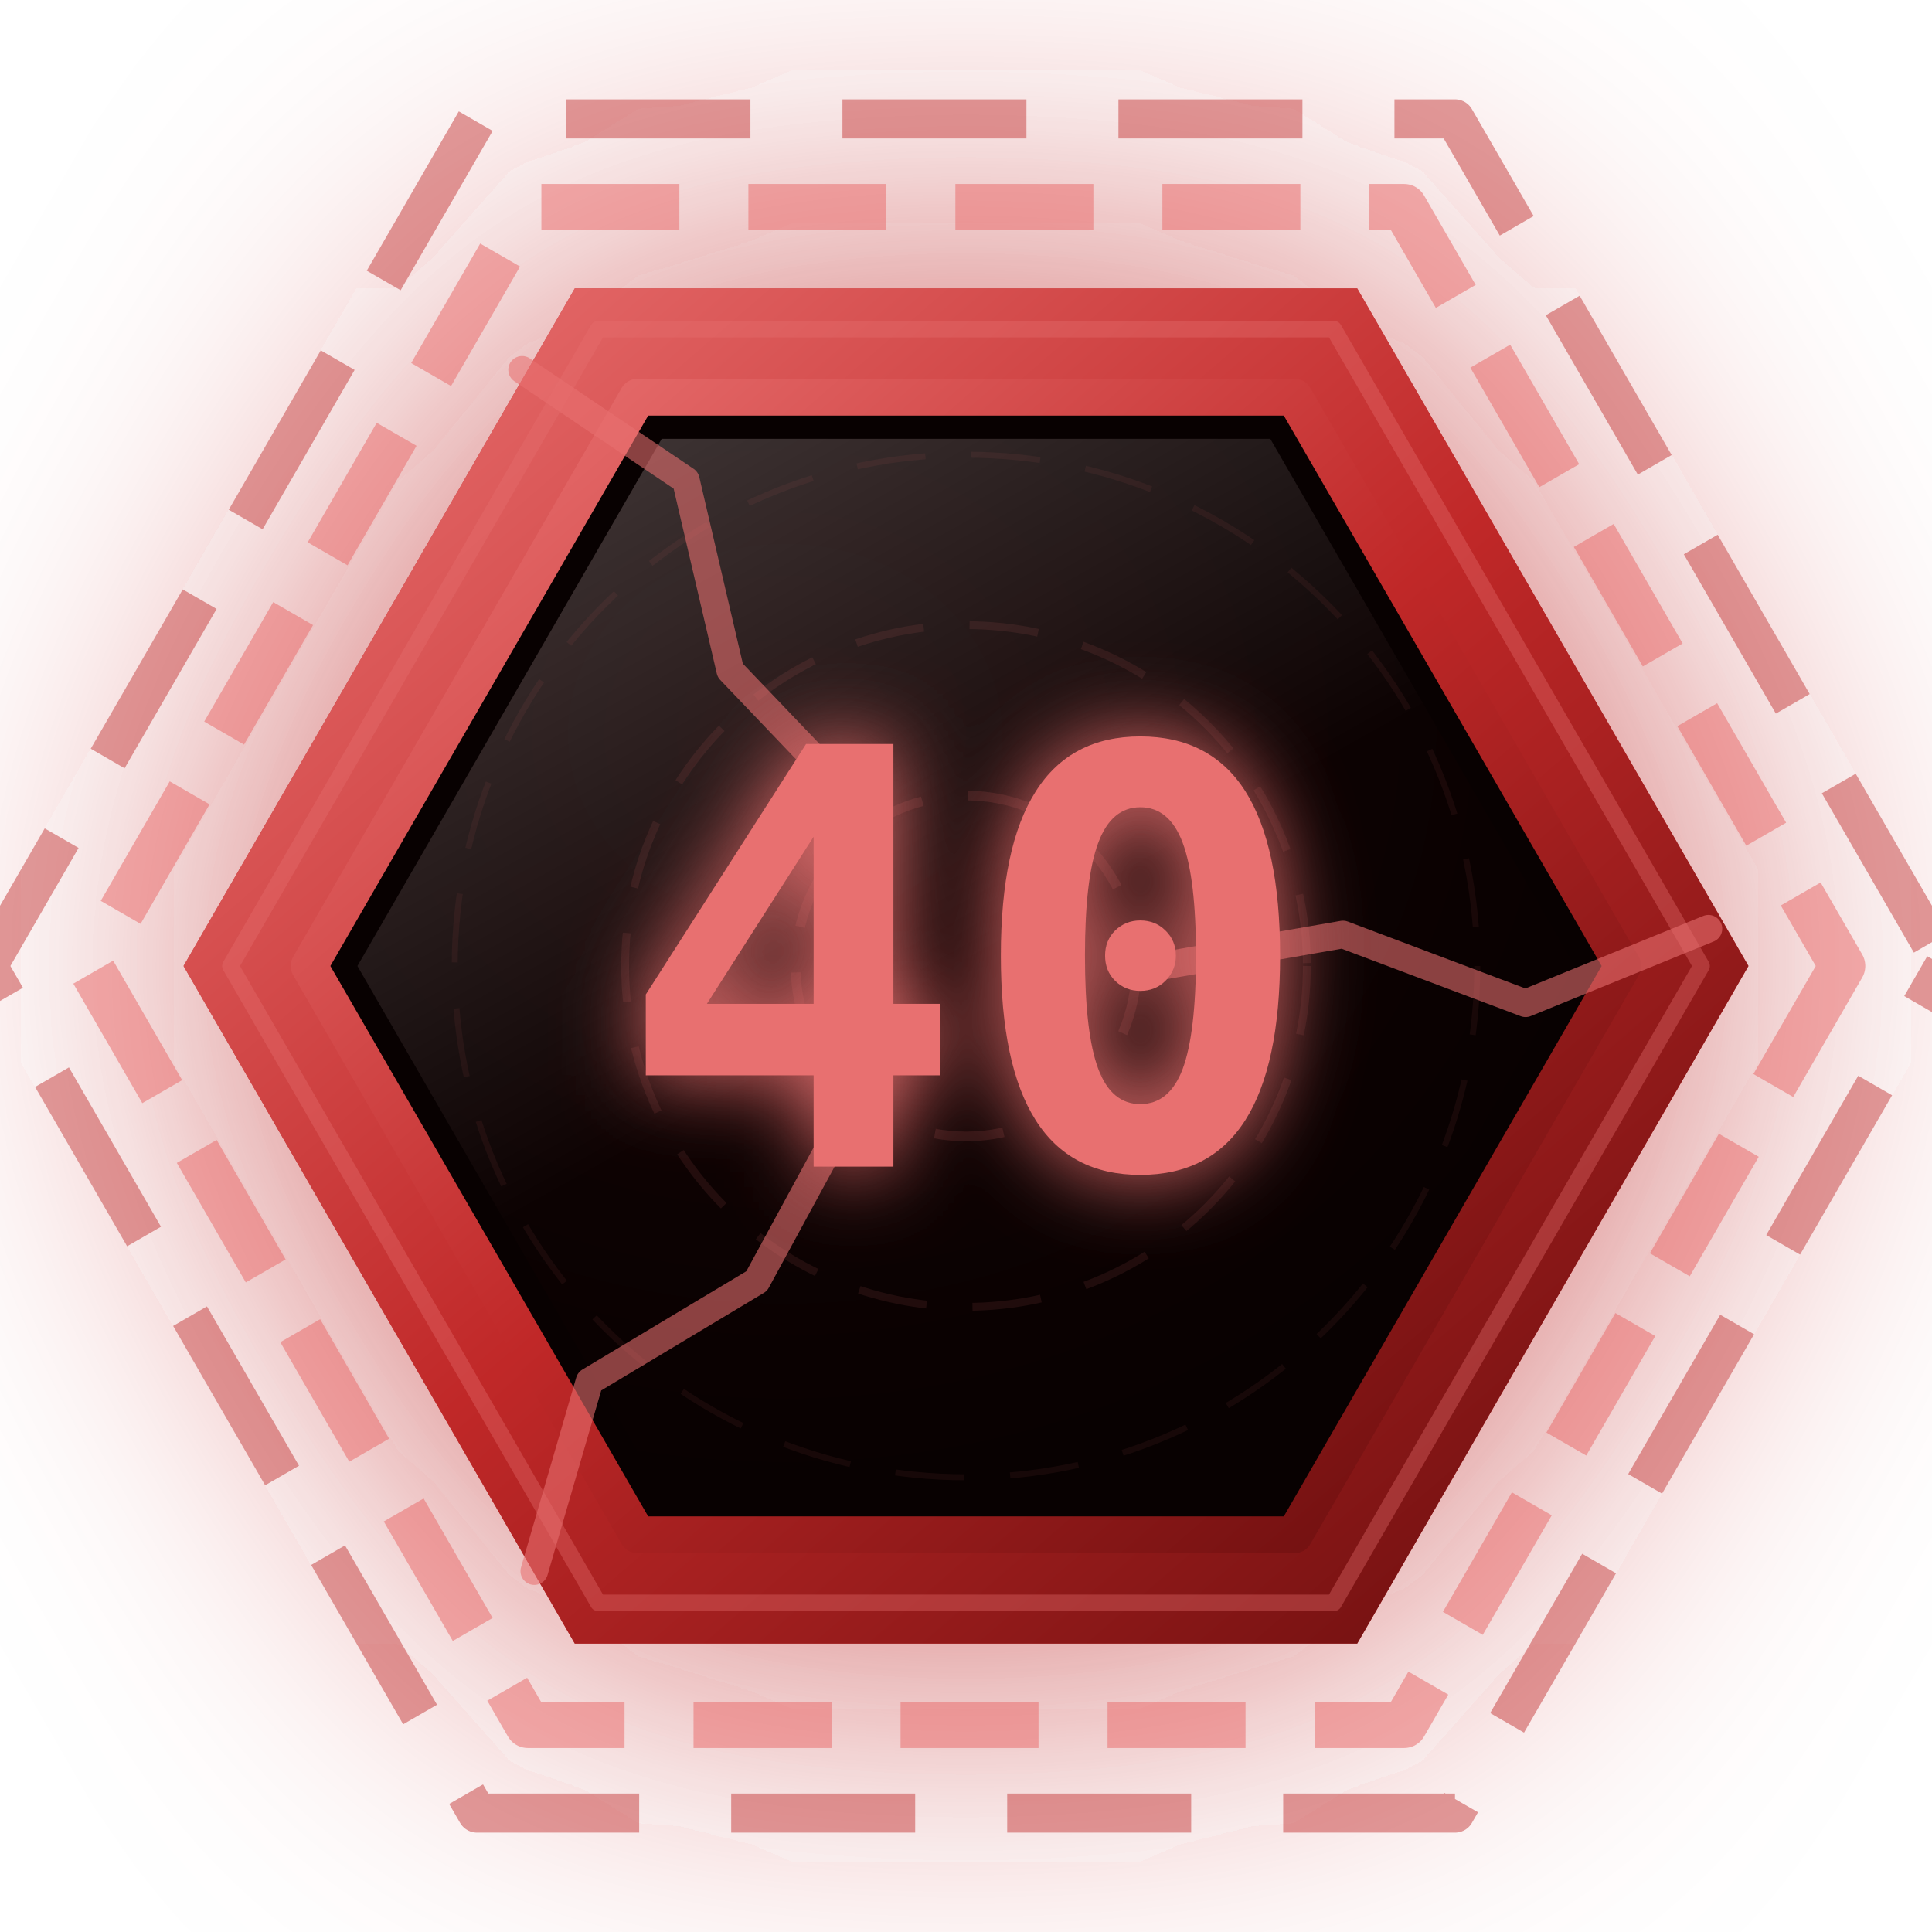
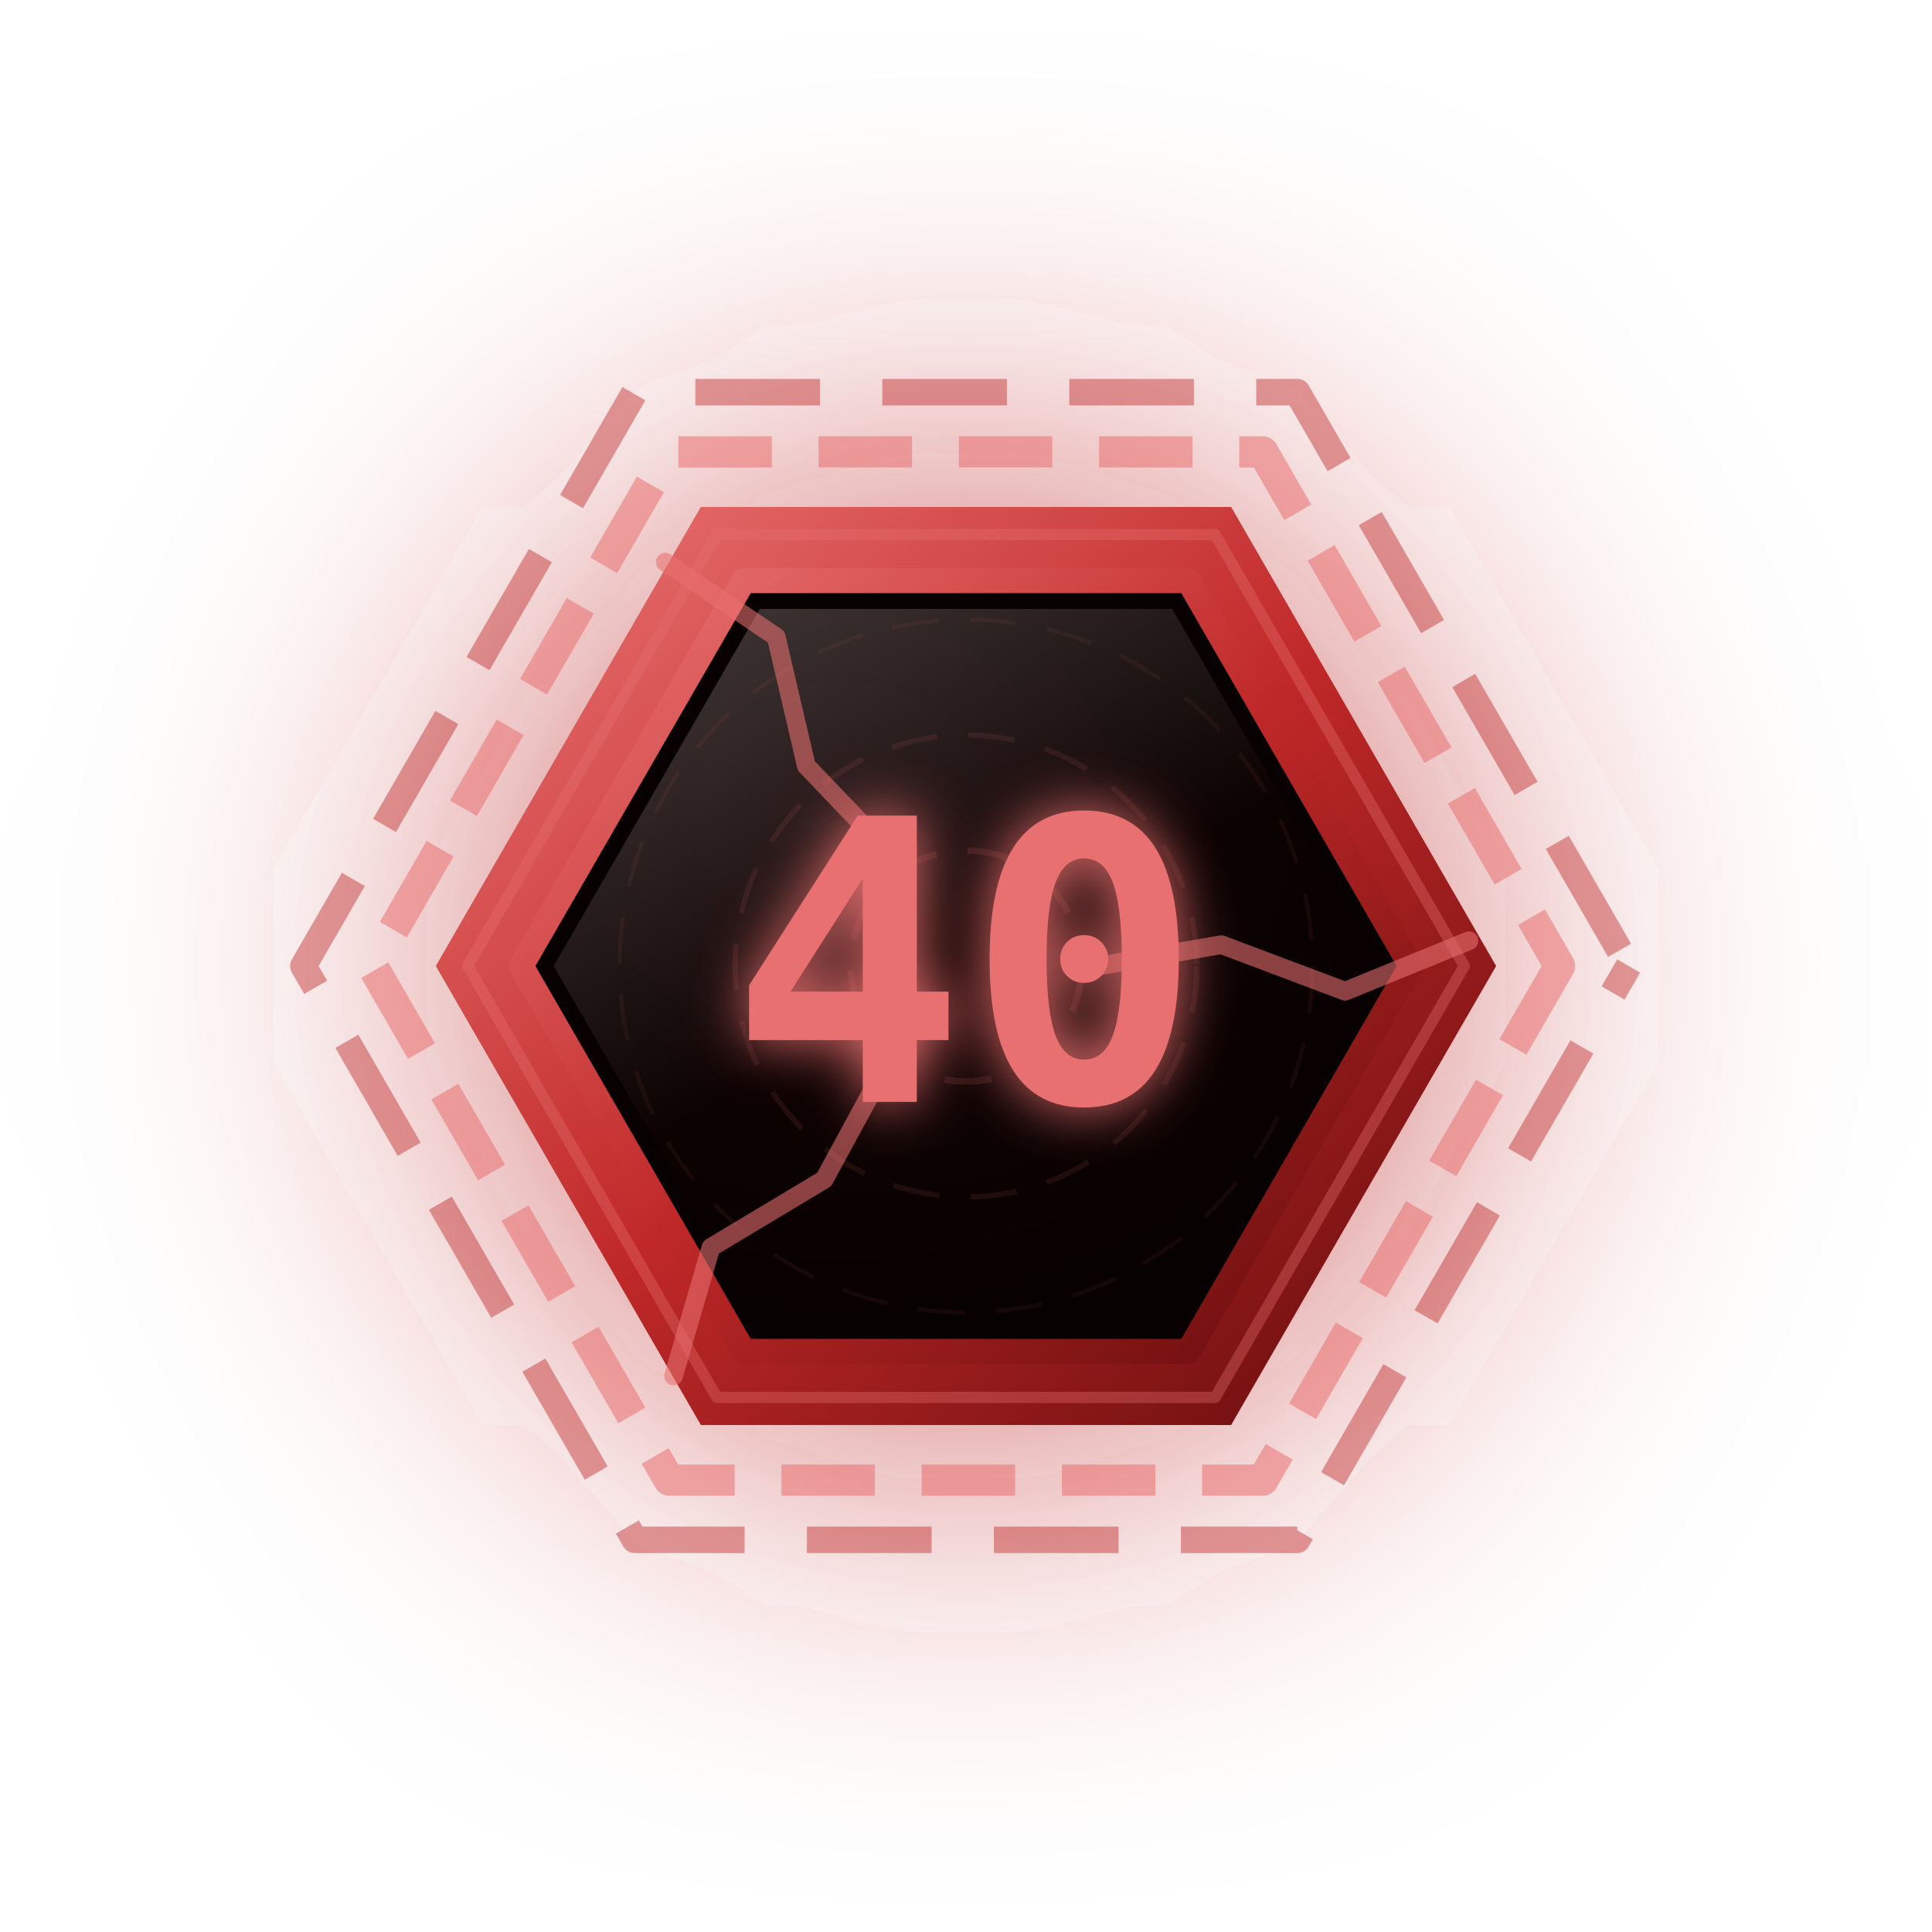
- <svg xmlns="http://www.w3.org/2000/svg" width="84" height="84" viewBox="0 0 84 84" overflow="visible" role="img" aria-label="Level 40 Badge">
+ <svg xmlns="http://www.w3.org/2000/svg" width="84" height="84" viewBox="-20 -20 124 124" overflow="visible" role="img" aria-label="Level 40 Badge">
  <defs>
    <radialGradient id="bglv40" cx="35%" cy="28%" r="72%">
      <stop offset="0%" stop-color="#140303" />
      <stop offset="100%" stop-color="#080101" />
    </radialGradient>
    <linearGradient id="rimlv40" x1="5%" y1="5%" x2="95%" y2="95%">
      <stop offset="0%" stop-color="#e87070" />
      <stop offset="50%" stop-color="#c02828" />
      <stop offset="100%" stop-color="#6a0e0e" />
    </linearGradient>
    <linearGradient id="transRinglv40" x1="0%" y1="0%" x2="100%" y2="100%">
      <stop offset="0%" stop-color="#e87070" />
      <stop offset="100%" stop-color="#c02828" />
    </linearGradient>
    <linearGradient id="shlv40" x1="18%" y1="0%" x2="82%" y2="100%">
      <stop offset="0%" stop-color="white" stop-opacity="0.2" />
      <stop offset="50%" stop-color="white" stop-opacity="0" />
    </linearGradient>
    <filter id="gllv40" x="-40%" y="-40%" width="180%" height="180%">
      <feGaussianBlur stdDeviation="1.8" result="b" />
      <feMerge>
        <feMergeNode in="b" />
        <feMergeNode in="SourceGraphic" />
      </feMerge>
    </filter>
    <filter id="halolv40" x="-80%" y="-80%" width="360%" height="360%">
      <feGaussianBlur stdDeviation="16" result="b" />
      <feMerge>
        <feMergeNode in="b" />
        <feMergeNode in="SourceGraphic" />
      </feMerge>
    </filter>
    <filter id="crGlowlv40" x="-50%" y="-50%" width="200%" height="200%">
      <feGaussianBlur stdDeviation="0.8" result="b" />
      <feMerge>
        <feMergeNode in="b" />
        <feMergeNode in="SourceGraphic" />
      </feMerge>
    </filter>
  </defs>
  <path d="M76.02,42.00L59.01,71.46L24.99,71.46L7.98,42.00L24.99,12.54L59.01,12.54Z" fill="#c02828" fill-opacity="0.72" filter="url(#halolv40)" />
  <path d="M80.10,42.00L61.05,75.00L22.95,75.00L3.90,42.00L22.95,9.00L61.05,9.00Z" fill="none" stroke="#e87070" stroke-width="2.0" stroke-opacity="0.55" stroke-dasharray="6 3" stroke-dashoffset="0" stroke-linejoin="round" />
  <path d="M84.53,42.00L63.26,78.83L20.74,78.83L-0.53,42.00L20.74,5.17L63.26,5.17Z" fill="none" stroke="#c02828" stroke-width="1.7" stroke-opacity="0.45" stroke-dasharray="8 4" stroke-dashoffset="18" stroke-linejoin="round" />
  <path d="M76.02,42.00L59.01,71.46L24.99,71.46L7.98,42.00L24.99,12.54L59.01,12.54Z" fill="url(#rimlv40)" />
  <path d="M70.56,42.00L56.28,66.73L27.72,66.73L13.44,42.00L27.72,17.27L56.28,17.27Z" fill="#080101" />
  <path d="M70.56,42.00L56.28,66.73L27.72,66.73L13.44,42.00L27.72,17.27L56.28,17.27Z" fill="none" stroke="url(#rimlv40)" stroke-width="1.60" stroke-linejoin="round" />
  <path d="M68.46,42.00L55.23,64.92L28.77,64.92L15.54,42.00L28.77,19.08L55.23,19.08Z" fill="url(#bglv40)" />
  <path d="M68.46,42.00L55.23,64.92L28.77,64.92L15.54,42.00L28.77,19.08L55.23,19.08Z" fill="url(#shlv40)" />
  <polyline points="50.51,42.00 58.39,40.63 66.33,43.62 74.28,40.38" fill="none" stroke="#e87070" stroke-width="1.2" stroke-linecap="round" stroke-linejoin="round" opacity="0.58" />
  <polyline points="36.72,48.67 32.90,55.70 25.63,60.06 23.23,68.31" fill="none" stroke="#e87070" stroke-width="1.2" stroke-linecap="round" stroke-linejoin="round" opacity="0.58" />
  <polyline points="37.27,34.93 31.75,29.15 29.82,20.88 22.70,16.08" fill="none" stroke="#e87070" stroke-width="1.2" stroke-linecap="round" stroke-linejoin="round" opacity="0.58" />
  <circle cx="42.00" cy="42.00" r="7.41" fill="none" stroke="#e87070" stroke-width="0.42" stroke-opacity="0.13" stroke-dasharray="3 2" />
  <circle cx="42.00" cy="42.00" r="14.82" fill="none" stroke="#e87070" stroke-width="0.34" stroke-opacity="0.10" stroke-dasharray="3 2" />
  <circle cx="42.00" cy="42.00" r="22.23" fill="none" stroke="#e87070" stroke-width="0.26" stroke-opacity="0.07" stroke-dasharray="3 2" />
  <path d="M73.98,42.00L57.99,69.69L26.01,69.69L10.02,42.00L26.01,14.31L57.99,14.31Z" fill="none" stroke="#e87070" stroke-width="0.72" stroke-opacity="0.36" stroke-linejoin="round" />
  <text x="42.0" y="42.0" text-anchor="middle" dominant-baseline="central" font-family="Orbitron,monospace" font-weight="900" font-size="25.2" fill="#e87070" filter="url(#gllv40)">40</text>
</svg>
